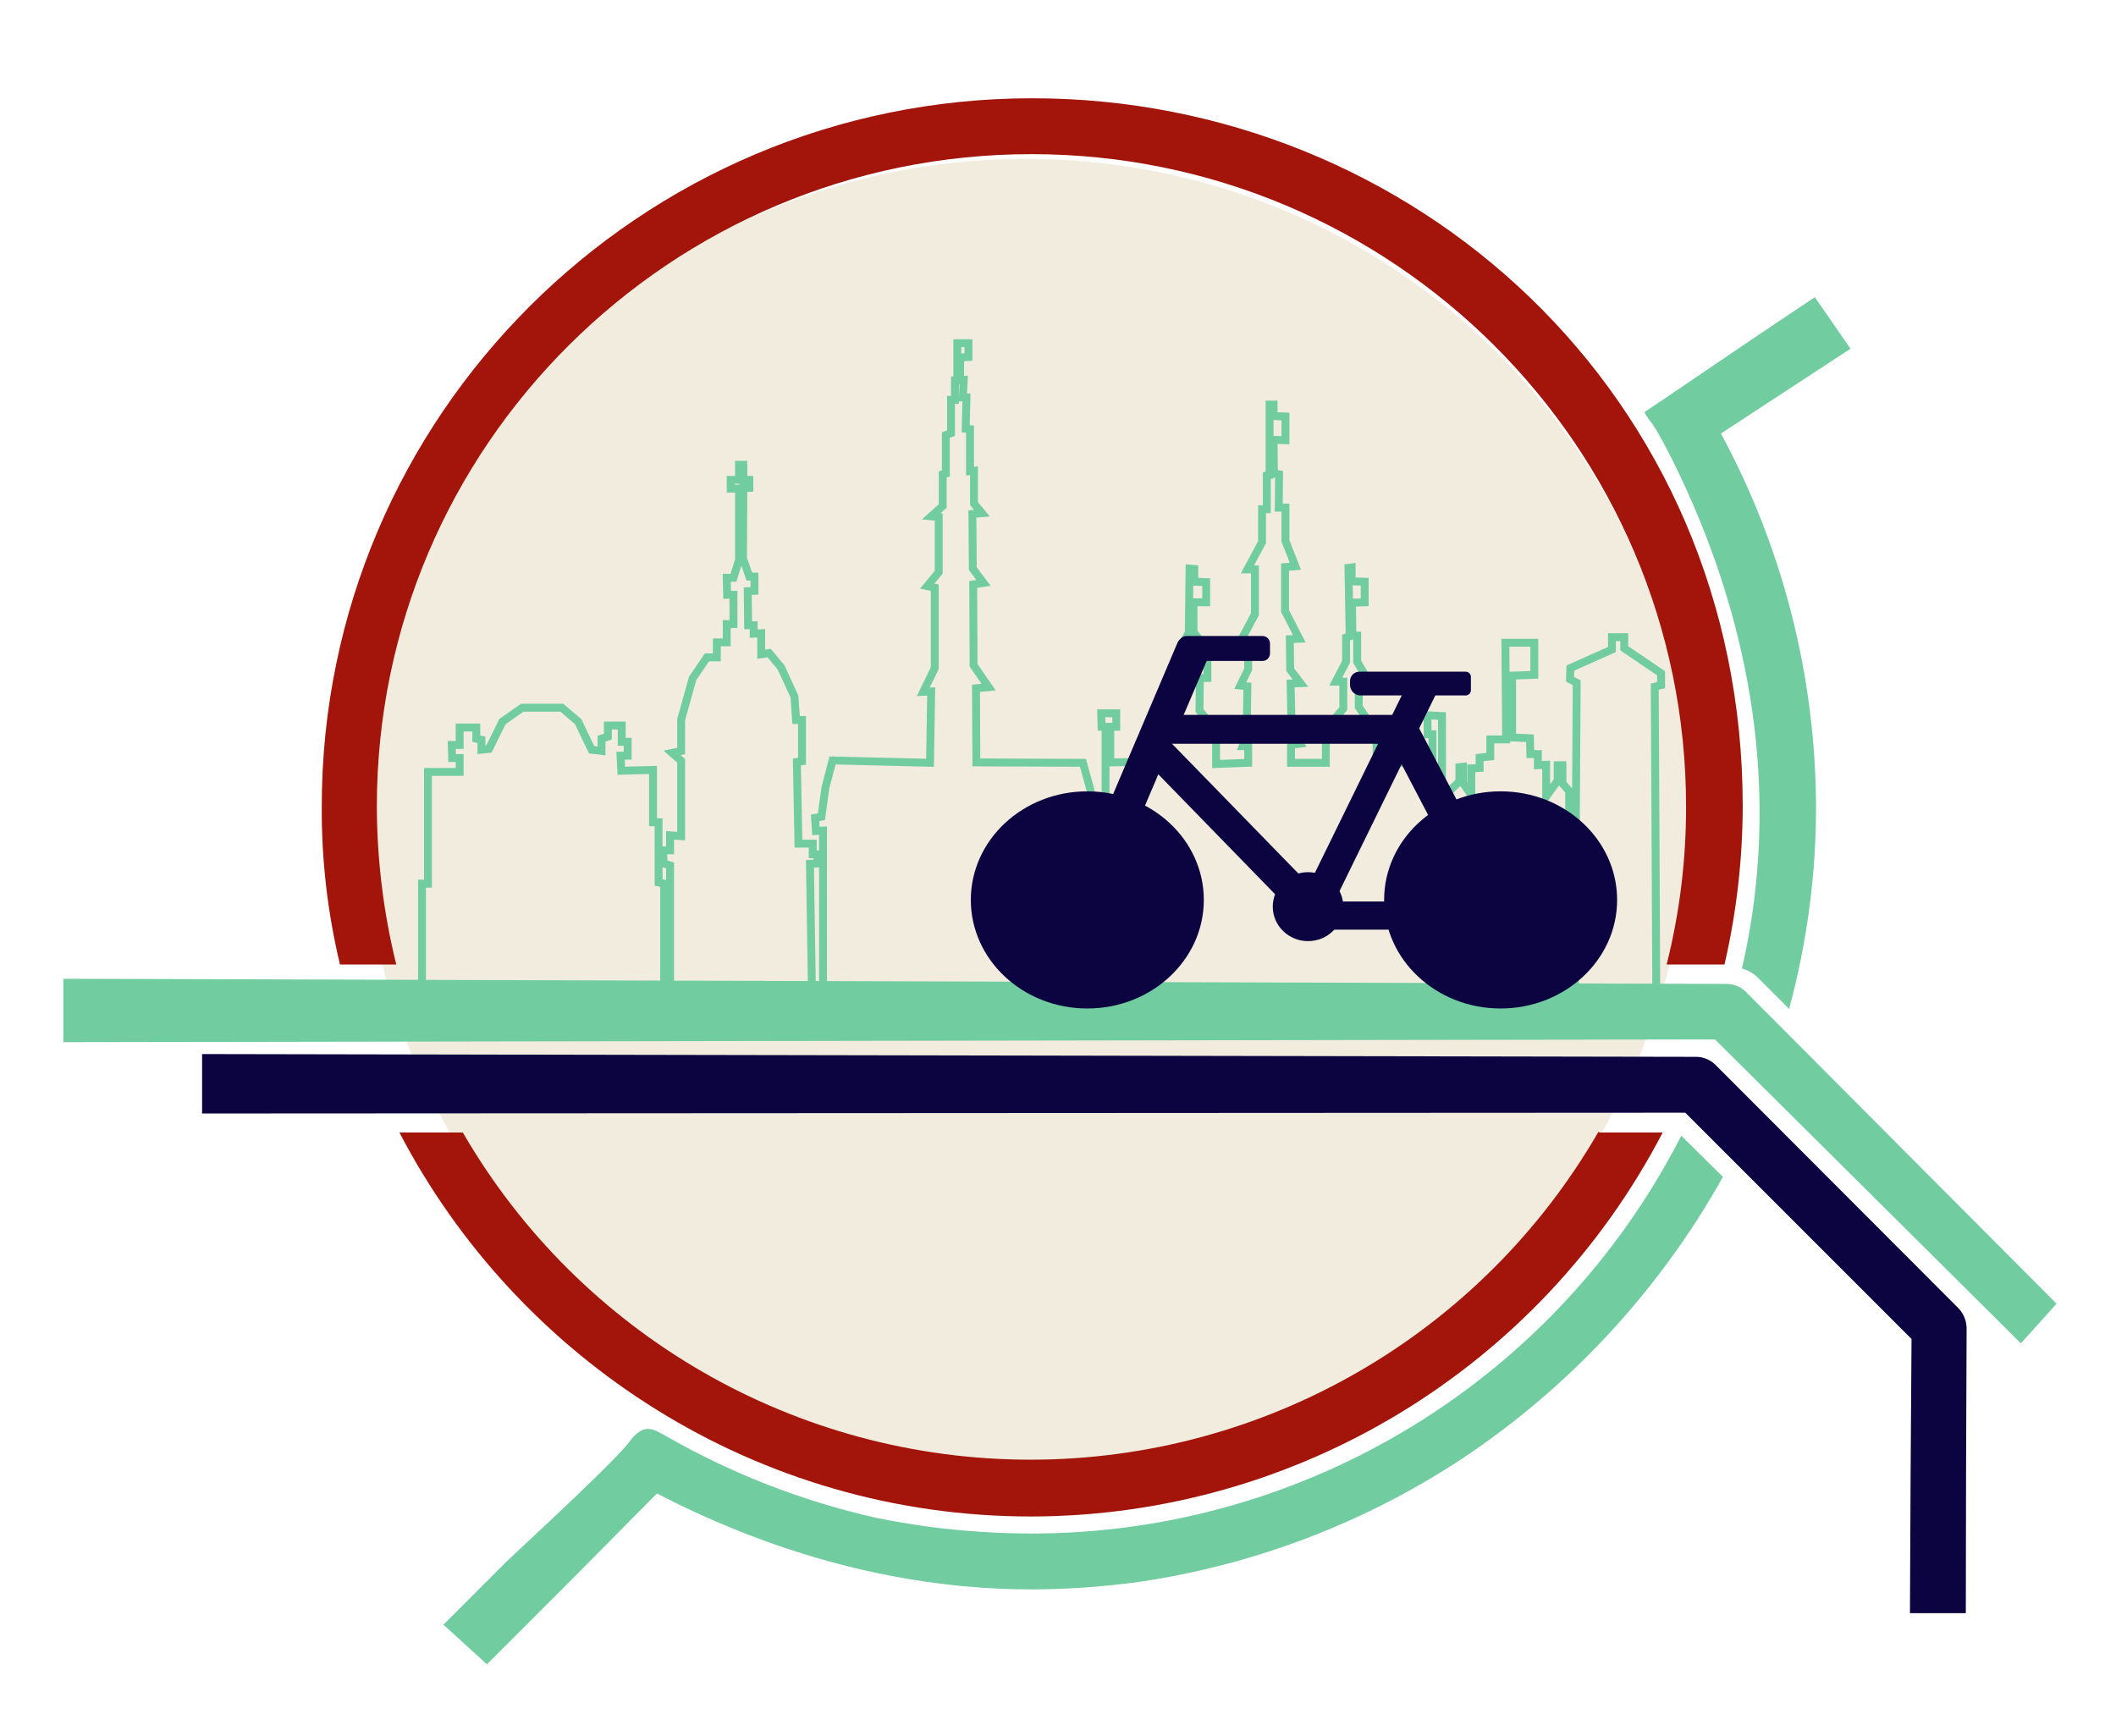
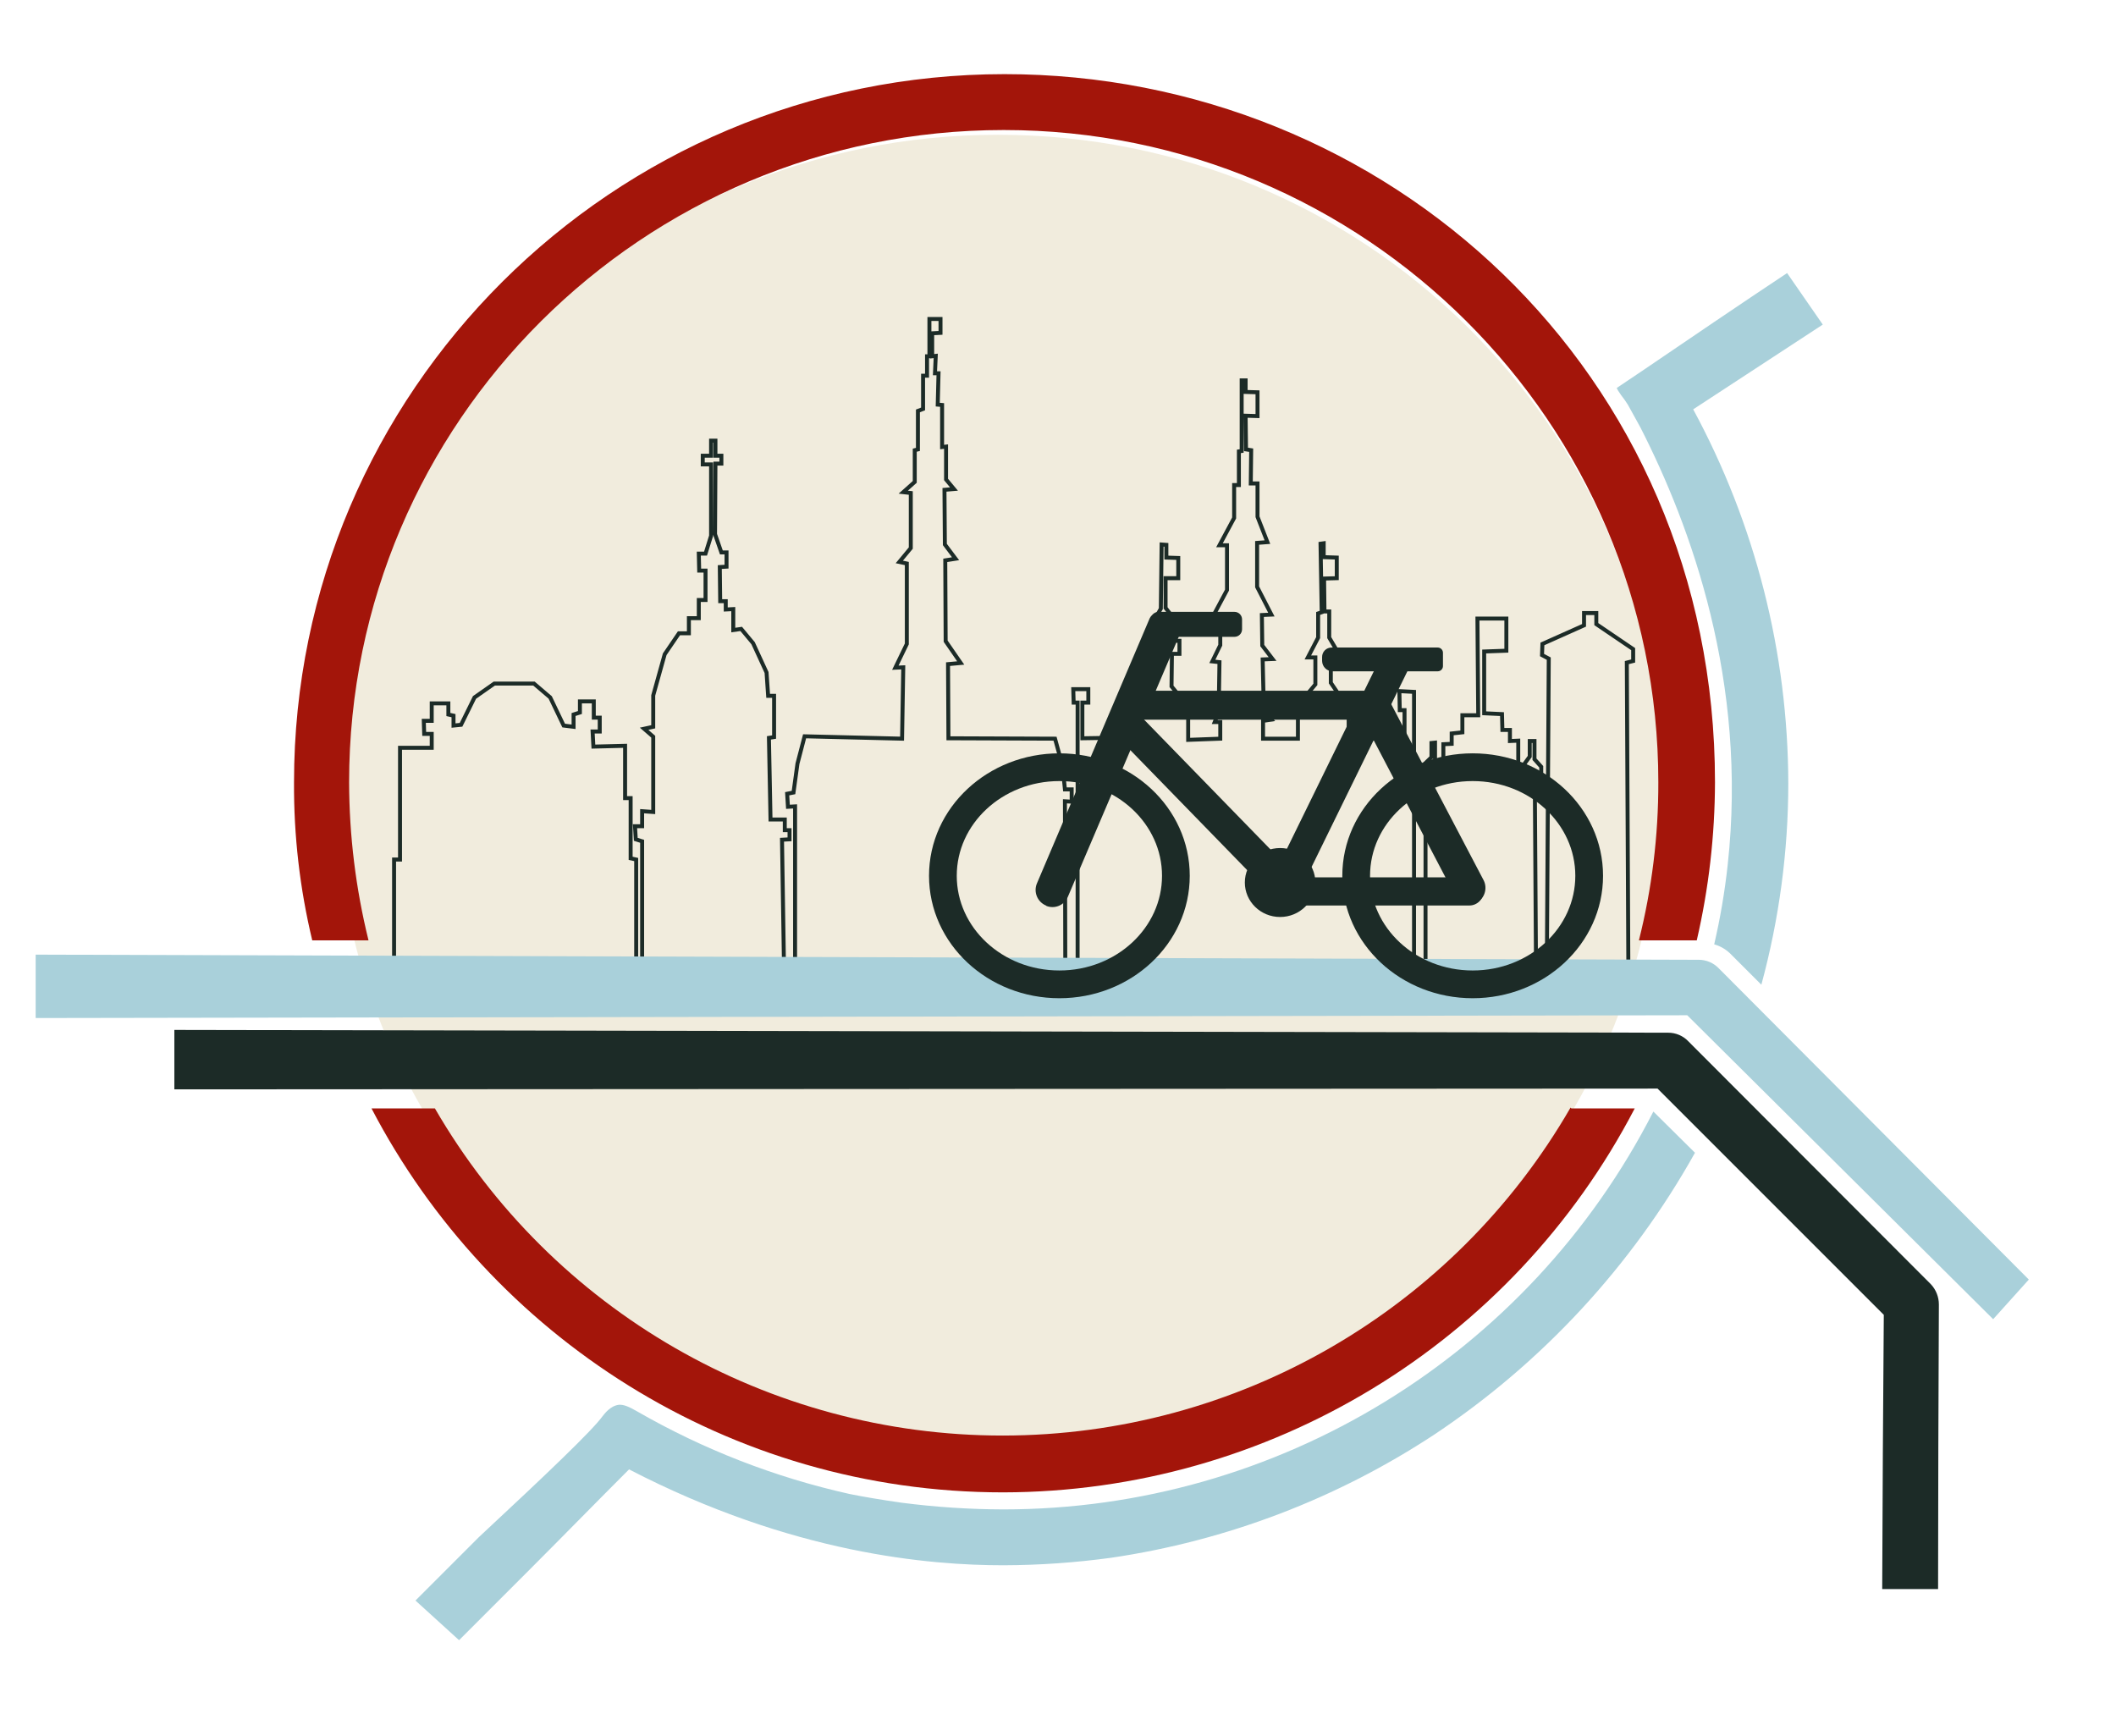
<svg xmlns="http://www.w3.org/2000/svg" id="Layer_1" data-name="Layer 1" viewBox="0 0 534 438">
  <defs>
-     <style>.cls-1{fill:#f1ecdd;}.cls-2{fill:none;stroke:#71cca0;stroke-miterlimit:10;stroke-width:1.99px;}.cls-3{fill:#a3150a;}.cls-4{fill:#71cca0;}.cls-5{fill:#0c0440;}</style>
+     <style>.cls-1{fill:#f1ecdd;}.cls-2,.cls-6{fill:none;stroke:#1c2b27;stroke-miterlimit:10;}.cls-3{fill:#a3150a;}.cls-4{fill:#a9d0da;}.cls-5{fill:#1c2b27;}.cls-6{stroke-width:7px;}</style>
  </defs>
-   <ellipse class="cls-1" cx="258.9" cy="204.6" rx="167.1" ry="164.5" />
-   <polygon class="cls-2" points="102.7 253.2 106.5 253.2 106.5 223 108 223 108 194.8 116 194.8 116 191.3 114.1 191.3 114 188 116 188 116 183.6 120.2 183.6 120.2 186.4 121.5 186.7 121.5 189.2 123.4 189 126.8 182.1 131.8 178.6 141.8 178.6 145.9 182.1 149.3 189.2 151.8 189.5 151.8 186.4 153.4 185.9 153.4 183.1 156.9 183.1 156.9 187.2 158.4 187.2 158.4 190.7 156.6 190.7 156.8 194.5 164.8 194.3 164.8 207.5 166.2 207.5 166.2 222.7 167.6 223 167.6 249.9 169.1 249.6 169.1 218.4 167.5 217.9 167.3 214.6 169.1 214.6 169.1 210.8 171.9 211 171.9 192 169.6 190 171.9 189.5 171.9 181.6 174.8 171.2 178.4 165.9 180.9 165.9 180.9 162.1 183.4 162.1 183.4 157.5 185.1 157.5 185.1 150.1 183.5 150.1 183.4 145.8 185.1 145.8 186.5 141.3 186.5 123.3 184.4 123.3 184.4 121.1 186.5 121.1 186.5 117.3 187.6 117.3 187.6 121.1 189.1 121.1 189.1 123.1 187.6 123.1 187.5 140.9 189.1 145.5 190.4 145.5 190.4 149.1 188.7 149.2 188.8 157.8 190.2 157.8 190.2 159.9 192.1 159.8 192.1 165.1 194.1 164.8 197.1 168.4 200.5 175.8 200.9 181.7 202.4 181.7 202.4 192.1 201.1 192.3 201.5 212.9 205.1 212.9 205.1 215.6 206.3 215.6 206.3 217.9 204.4 218 204.9 250 207.7 249.9 207.7 212 207.7 209.6 205.9 209.7 205.7 206.4 207.3 206.1 208.3 198.8 210.1 191.9 234.7 192.5 235 174.5 233 174.6 235.9 168.6 235.9 148.3 234 147.9 236.9 144.4 236.9 130.5 235 130.3 237.9 127.7 237.9 119.7 238.7 119.5 238.7 109.8 240 109.3 240 100.9 241 100.9 241 96 241.6 96 241.6 86.6 244.4 86.6 244.4 90.1 242.3 90.2 242.3 96 243.2 95.9 243 100.3 243.9 100.3 243.7 108.2 244.8 108.3 244.8 118.9 245.8 118.8 245.8 127.1 247.8 129.5 245.4 129.7 245.5 143.5 248.2 147.1 245.6 147.5 245.7 167.9 249.5 173.4 246.3 173.7 246.4 192.4 273.3 192.5 275.2 199.4 275.8 205.3 277.5 205.3 277.5 208.4 275.8 208.3 275.9 253.2 279 253.2 279 183.4 278 183.4 277.9 180 281.7 180 281.7 183.4 280.2 183.4 280.2 192.4 293.3 192.2 293.3 184.5 297.7 179.4 297.7 171.5 296.2 171.6 296.2 168.2 298.8 167.9 298.8 161.8 300 159.7 300.2 143.5 301.4 143.6 301.4 146.8 304.4 146.9 304.4 152 301.2 152 301.2 159.5 302.6 161.3 302.8 167.8 304.7 167.8 304.7 171.1 302.8 171.1 302.7 179.3 306.9 184.4 306.9 192.8 315 192.5 315 188.3 313.6 188.3 314.6 185.8 314.8 173.2 313 173 315 168.9 315 162.6 312.8 162.3 316.7 155 316.7 143.7 314.8 143.7 318.5 136.8 318.5 128.5 319.7 128.5 319.7 120 320.4 119.9 320.4 102.1 321.4 102.1 321.4 105 324.4 105.1 324.4 111.1 321.4 111 321.5 119.5 322.8 119.7 322.7 128.1 324.4 128.1 324.4 136.5 326.9 142.9 324.3 143.1 324.3 154.2 327.9 161.2 325.5 161.3 325.6 169 328.2 172.4 325.7 172.5 326 185.4 327.9 187.7 325.8 188 325.8 192.5 334.6 192.5 334.6 184.1 339 178.8 339 172 337.1 172 339.7 167 339.7 160.9 340.6 160.6 340.3 143.3 341.1 143.2 341.1 146.7 344.4 146.8 344.4 152 341.2 152.1 341.3 160.4 342.5 160.4 342.5 167 345.1 171.4 342.9 171.6 342.9 178.4 347.4 185 347.4 192.5 361.5 192.5 361.5 185.3 360.3 185.3 360.2 180.5 363.9 180.7 363.9 253.2 366.8 253.2 366.8 206.3 365.6 206.3 365.7 199.7 368.3 197.2 368.3 193.6 369.2 193.5 369.2 197.6 371.3 200.6 371.3 193.9 373.4 193.8 373.4 191.2 376.1 190.9 376.1 186.6 380.1 186.6 379.9 162.2 387.2 162.2 387.2 170.3 381.6 170.5 381.6 186.1 386.1 186.3 386.2 190.3 388.1 190.3 388.1 193.1 390.2 193 390.2 201 393.1 197 393.1 193.1 394.3 193.1 394.3 197.7 396 199.6 396 206.9 394.4 206.9 394.7 253.2 397.4 252.5 397.9 172.3 396.2 171.4 396.3 168.6 406.8 163.9 406.8 160.8 409.9 160.8 409.9 163.6 419.2 169.9 419.2 172.9 417.6 173.3 418 253.2 102.7 253.2" />
-   <path class="cls-3" d="M100,243.4a168.27,168.27,0,0,1-4.9-39.9c0-90.8,74.1-164.6,165.2-164.6s165.2,73.8,165.2,164.6a162.08,162.08,0,0,1-4.9,39.9h14.6a178.94,178.94,0,0,0,4.6-39.9c0-103.9-83.1-178.7-179.3-178.7C161.6,24.8,81.2,105,81.2,203.5a166.76,166.76,0,0,0,4.6,39.9Z" />
-   <path class="cls-4" d="M421,114c12.7,24.9,27.1,64.1,22,110.4a170.47,170.47,0,0,1-3.4,20,9.59,9.59,0,0,1,4.4,2.7l7.5,7.5a194.29,194.29,0,0,0,6.8-50.8,199.39,199.39,0,0,0-24-94.4L467,88l-9-13c-12.2,8.1-24.4,16.4-36.6,24.7L415,104l.3.6A27.31,27.31,0,0,0,417,107l.8,1.2C419.1,110.4,420.7,113.4,421,114Z" />
-   <path class="cls-3" d="M403.4,285.6a165.54,165.54,0,0,1-286.6.2h-16c29.9,57.4,90.1,96.9,159.4,96.9a180,180,0,0,0,159.4-96.9h-16Z" />
-   <path class="cls-4" d="M434.8,297l-10.5-10.4A184.2,184.2,0,0,1,260.3,387a203.23,203.23,0,0,1-25.8-1.7c-4.9-.7-9.7-1.5-13.1-2.2a190.65,190.65,0,0,1-53.5-20.8c-2.1-1.2-3.4-1.8-4.7-1.7-2.2.3-3.6,2.3-4.1,2.9-2.6,3.6-13.8,14.3-31.2,30.5l-16,16,11,10,18-18c8.4-8.4,16.6-16.8,24.9-25.1,41.3,21.4,76,24.2,94.5,24.2a206,206,0,0,0,27.2-1.9A201.76,201.76,0,0,0,369,368.1,206.58,206.58,0,0,0,434.8,297Z" />
-   <path class="cls-4" d="M510,339l-77.2-76.7L16,263V247l419.7,1.3a7,7,0,0,1,5.1,2.2L519,329Z" />
-   <path class="cls-5" d="M482,407c.1-23,.2-46.1.4-69.1l-57.1-57.1L51,281V266l377,.7a7,7,0,0,1,5.1,2.2l61.2,61.3a7.44,7.44,0,0,1,2,5.1c-.1,23.9-.2,47.9-.2,71.8H482Z" />
-   <ellipse class="cls-5" cx="274.4" cy="227.1" rx="29.4" ry="27.4" />
-   <path class="cls-5" d="M299.4,160.5h19.2a1.9,1.9,0,0,1,1.9,1.9v2.5a1.9,1.9,0,0,1-1.9,1.9H299.4a1.9,1.9,0,0,1-1.9-1.9v-2.5A1.9,1.9,0,0,1,299.4,160.5Z" />
-   <path class="cls-5" d="M329.9,234,289,192a1.05,1.05,0,0,1,0-1.3h0l4.6-3.9a1,1,0,0,1,1.4.1l40.9,42a.91.91,0,0,1,0,1.2l-.1.1-4.6,3.9A1.06,1.06,0,0,1,329.9,234Z" />
-   <path class="cls-5" d="M293.8,180.4H353a.9.9,0,0,1,.9.9v5.5a.9.9,0,0,1-.9.9H293.8a.9.9,0,0,1-.9-.9v-5.5A.9.9,0,0,1,293.8,180.4Z" />
-   <path class="cls-5" d="M327.8,228.5,356,170.9a1,1,0,0,1,1.3-.5l5.2,2.2a.88.88,0,0,1,.5,1.2v.1l-28.2,57.6a1,1,0,0,1-1.3.5l-5.2-2.2a1.14,1.14,0,0,1-.5-1.3Z" />
-   <path class="cls-5" d="M343.1,169.5h26.8a1.32,1.32,0,0,1,1.3,1.3v3.4a1.32,1.32,0,0,1-1.3,1.3H343.3a2.65,2.65,0,0,1-2.6-2.6h0v-1A2.37,2.37,0,0,1,343.1,169.5Z" />
-   <ellipse class="cls-5" cx="378.7" cy="227.1" rx="29.4" ry="27.4" />
-   <ellipse class="cls-5" cx="275" cy="226.8" rx="22.5" ry="20.7" />
-   <path class="cls-5" d="M271.1,234.7h0a4.2,4.2,0,0,0,5.4-2.2l28.7-67.3a2.27,2.27,0,0,0-1.1-2.8.1.1,0,0,1-.1-.1l-3.8-1.4a2.41,2.41,0,0,0-3,1.2l-28.5,67a4.27,4.27,0,0,0,2.3,5.5A.1.1,0,0,1,271.1,234.7Z" />
-   <ellipse class="cls-5" cx="378.8" cy="227.1" rx="22.5" ry="20.7" />
-   <path class="cls-5" d="M356.1,179.9l25.4,48.4a4.27,4.27,0,0,1-1.8,5.6c-.1,0-.2.1-.3.1h0a3.79,3.79,0,0,1-5-1.6l-25.7-49.1a.57.57,0,0,1,.2-.7h0l6.4-2.9a.55.55,0,0,1,.8.2Z" />
-   <path class="cls-5" d="M377.8,234.6H332.2a2.48,2.48,0,0,1-2.5-2.5V230a2.46,2.46,0,0,1,2.4-2.5h47.2a2.11,2.11,0,0,1,2.1,2.1v1.1A3.55,3.55,0,0,1,377.8,234.6Z" />
-   <ellipse class="cls-5" cx="330.1" cy="228.8" rx="8.9" ry="8.7" />
+   <ellipse class="cls-1" cx="251.85" cy="198.51" rx="167.1" ry="164.5" />
+   <polygon class="cls-2" points="95.65 247.1 99.45 247.1 99.45 216.91 100.95 216.91 100.95 188.71 108.95 188.71 108.95 185.21 107.05 185.21 106.95 181.91 108.95 181.91 108.95 177.5 113.15 177.5 113.15 180.31 114.45 180.6 114.45 183.1 116.35 182.91 119.75 176 124.75 172.5 134.75 172.5 138.85 176 142.25 183.1 144.75 183.41 144.75 180.31 146.35 179.81 146.35 177 149.85 177 149.85 181.1 151.35 181.1 151.35 184.6 149.55 184.6 149.75 188.41 157.75 188.21 157.75 201.41 159.15 201.41 159.15 216.6 160.55 216.91 160.55 243.81 162.05 243.5 162.05 212.31 160.45 211.81 160.25 208.5 162.05 208.5 162.05 204.71 164.85 204.91 164.85 185.91 162.55 183.91 164.85 183.41 164.85 175.5 167.75 165.1 171.35 159.81 173.85 159.81 173.85 156 176.35 156 176.35 151.41 178.05 151.41 178.05 144 176.45 144 176.35 139.71 178.05 139.71 179.45 135.21 179.45 117.2 177.35 117.2 177.35 115 179.45 115 179.45 111.2 180.55 111.2 180.55 115 182.05 115 182.05 117 180.55 117 180.45 134.81 182.05 139.41 183.35 139.41 183.35 143 181.65 143.1 181.75 151.71 183.15 151.71 183.15 153.81 185.05 153.71 185.05 159 187.05 158.71 190.05 162.31 193.45 169.71 193.85 175.6 195.35 175.6 195.35 186 194.05 186.21 194.45 206.81 198.05 206.81 198.05 209.5 199.25 209.5 199.25 211.81 197.35 211.91 197.85 243.91 200.65 243.81 200.65 205.91 200.65 203.5 198.85 203.6 198.65 200.31 200.25 200 201.25 192.71 203.05 185.81 227.65 186.41 227.95 168.41 225.95 168.5 228.85 162.5 228.85 142.21 226.95 141.81 229.85 138.31 229.85 124.41 227.95 124.2 230.85 121.61 230.85 113.61 231.65 113.41 231.65 103.7 232.95 103.2 232.95 94.81 233.95 94.81 233.95 89.91 234.55 89.91 234.55 80.5 237.35 80.5 237.35 84 235.25 84.11 235.25 89.91 236.15 89.81 235.95 94.2 236.85 94.2 236.65 102.11 237.75 102.2 237.75 112.81 238.75 112.7 238.75 121 240.75 123.41 238.35 123.61 238.45 137.41 241.15 141 238.55 141.41 238.65 161.81 242.45 167.31 239.25 167.6 239.35 186.31 266.25 186.41 268.15 193.31 268.75 199.21 270.45 199.21 270.45 202.31 268.75 202.21 268.85 247.1 271.95 247.1 271.95 177.31 270.95 177.31 270.85 173.91 274.65 173.91 274.65 177.31 273.15 177.31 273.15 186.31 286.25 186.1 286.25 178.41 290.65 173.31 290.65 165.41 289.15 165.5 289.15 162.1 291.75 161.81 291.75 155.71 292.95 153.6 293.15 137.41 294.35 137.5 294.35 140.71 297.35 140.81 297.35 145.91 294.15 145.91 294.15 153.41 295.55 155.21 295.75 161.71 297.65 161.71 297.65 165 295.75 165 295.65 173.21 299.85 178.31 299.85 186.71 307.95 186.41 307.95 182.21 306.55 182.21 307.55 179.71 307.75 167.1 305.95 166.91 307.95 162.81 307.95 156.5 305.75 156.21 309.65 148.91 309.65 137.6 307.75 137.6 311.45 130.71 311.45 122.41 312.65 122.41 312.65 113.91 313.35 113.81 313.35 96 314.35 96 314.35 98.91 317.35 99 317.35 105 314.35 104.91 314.45 113.41 315.75 113.61 315.65 122 317.35 122 317.35 130.41 319.85 136.81 317.25 137 317.25 148.1 320.85 155.1 318.45 155.21 318.55 162.91 321.15 166.31 318.65 166.41 318.95 179.31 320.85 181.6 318.75 181.91 318.75 186.41 327.55 186.41 327.55 178 331.95 172.71 331.95 165.91 330.05 165.91 332.65 160.91 332.65 154.81 333.55 154.5 333.25 137.21 334.05 137.1 334.05 140.6 337.35 140.71 337.35 145.91 334.15 146 334.25 154.31 335.45 154.31 335.45 160.91 338.05 165.31 335.85 165.5 335.85 172.31 340.35 178.91 340.35 186.41 354.45 186.41 354.45 179.21 353.25 179.21 353.15 174.41 356.85 174.6 356.85 247.1 359.75 247.1 359.75 200.21 358.55 200.21 358.65 193.6 361.25 191.1 361.25 187.5 362.15 187.41 362.15 191.5 364.25 194.5 364.25 187.81 366.35 187.71 366.35 185.1 369.05 184.81 369.05 180.5 373.05 180.5 372.85 156.1 380.15 156.1 380.15 164.21 374.55 164.41 374.55 180 379.05 180.21 379.15 184.21 381.05 184.21 381.05 187 383.15 186.91 383.15 194.91 386.05 190.91 386.05 187 387.25 187 387.25 191.6 388.95 193.5 388.95 200.81 387.35 200.81 387.65 247.1 390.35 246.41 390.85 166.21 389.15 165.31 389.25 162.5 399.75 157.81 399.75 154.71 402.85 154.71 402.85 157.5 412.15 163.81 412.15 166.81 410.55 167.21 410.95 247.1 95.65 247.1" />
+   <path class="cls-3" d="M93,237.31a168.27,168.27,0,0,1-4.9-39.9c0-90.8,74.1-164.6,165.2-164.6s165.2,73.8,165.2,164.6a162.08,162.08,0,0,1-4.9,39.9h14.6a178.94,178.94,0,0,0,4.6-39.9c0-103.9-83.1-178.7-179.3-178.7-98.9,0-179.3,80.2-179.3,178.7a166.76,166.76,0,0,0,4.6,39.9Z" />
+   <path class="cls-4" d="M414,107.91c12.7,24.9,27.1,64.1,22,110.4a170.47,170.47,0,0,1-3.4,20A9.59,9.59,0,0,1,437,241l7.5,7.5a194.29,194.29,0,0,0,6.8-50.8,199.39,199.39,0,0,0-24-94.4L460,81.91l-9-13c-12.2,8.1-24.4,16.4-36.6,24.7l-6.4,4.3.3.6a27.31,27.31,0,0,0,1.7,2.4l.8,1.2C412.05,104.31,413.65,107.31,414,107.91Z" />
+   <path class="cls-3" d="M396.35,279.51a165.54,165.54,0,0,1-286.6.2h-16c29.9,57.4,90.1,96.9,159.4,96.9a180,180,0,0,0,159.4-96.9h-16Z" />
+   <path class="cls-4" d="M427.75,290.91l-10.5-10.4a184.2,184.2,0,0,1-164,100.4,203.23,203.23,0,0,1-25.8-1.7c-4.9-.7-9.7-1.5-13.1-2.2a190.65,190.65,0,0,1-53.5-20.8c-2.1-1.2-3.4-1.8-4.7-1.7-2.2.3-3.6,2.3-4.1,2.9-2.6,3.6-13.8,14.3-31.2,30.5l-16,16,11,10,18-18c8.4-8.4,16.6-16.8,24.9-25.1,41.3,21.4,76,24.2,94.5,24.2a206,206,0,0,0,27.2-1.9A201.76,201.76,0,0,0,362,362,206.58,206.58,0,0,0,427.75,290.91Z" />
+   <path class="cls-4" d="M503,332.91l-77.2-76.7L9,256.91v-16l419.7,1.3a7,7,0,0,1,5.1,2.2l78.2,78.5Z" />
+   <path class="cls-5" d="M475,400.91c.1-23,.2-46.1.4-69.1l-57.1-57.1-374.3.2v-15l377,.7a7,7,0,0,1,5.1,2.2l61.2,61.3a7.44,7.44,0,0,1,2,5.1c-.1,23.9-.2,47.9-.2,71.8H475Z" />
+   <ellipse class="cls-6" cx="267.35" cy="221.01" rx="29.4" ry="27.4" />
+   <path class="cls-5" d="M292.35,154.41h19.2a1.9,1.9,0,0,1,1.9,1.9v2.5a1.9,1.9,0,0,1-1.9,1.9h-19.2a1.9,1.9,0,0,1-1.9-1.9v-2.5A1.9,1.9,0,0,1,292.35,154.41Z" />
+   <path class="cls-5" d="M322.85,227.91l-40.9-42a1.05,1.05,0,0,1,0-1.3h0l4.6-3.9a1,1,0,0,1,1.4.1l40.9,42a.91.91,0,0,1,0,1.2l-.1.1-4.6,3.9A1.06,1.06,0,0,1,322.85,227.91Z" />
+   <path class="cls-5" d="M286.75,174.31H346a.9.9,0,0,1,.9.9v5.5a.9.9,0,0,1-.9.9h-59.2a.9.9,0,0,1-.9-.9v-5.5A.9.9,0,0,1,286.75,174.31Z" />
+   <path class="cls-5" d="M320.75,222.41l28.2-57.6a1,1,0,0,1,1.3-.5l5.2,2.2a.88.88,0,0,1,.5,1.2v.1l-28.2,57.6a1,1,0,0,1-1.3.5l-5.2-2.2a1.14,1.14,0,0,1-.5-1.3Z" />
+   <path class="cls-5" d="M336.05,163.41h26.8a1.32,1.32,0,0,1,1.3,1.3v3.4a1.32,1.32,0,0,1-1.3,1.3h-26.6a2.65,2.65,0,0,1-2.6-2.6h0v-1A2.37,2.37,0,0,1,336.05,163.41Z" />
+   <ellipse class="cls-6" cx="371.65" cy="221.01" rx="29.4" ry="27.4" />
+   <path class="cls-5" d="M264.05,228.61h0a4.2,4.2,0,0,0,5.4-2.2l28.7-67.3a2.27,2.27,0,0,0-1.1-2.8.1.1,0,0,1-.1-.1l-3.8-1.4a2.41,2.41,0,0,0-3,1.2l-28.5,67a4.27,4.27,0,0,0,2.3,5.5A.1.1,0,0,1,264.05,228.61Z" />
+   <path class="cls-5" d="M349.05,173.81l25.4,48.4a4.27,4.27,0,0,1-1.8,5.6c-.1,0-.2.1-.3.1h0a3.79,3.79,0,0,1-5-1.6l-25.7-49.1a.57.57,0,0,1,.2-.7h0l6.4-2.9a.55.55,0,0,1,.8.2Z" />
+   <path class="cls-5" d="M370.75,228.51h-45.6a2.48,2.48,0,0,1-2.5-2.5v-2.1a2.46,2.46,0,0,1,2.4-2.5h47.2a2.11,2.11,0,0,1,2.1,2.1v1.1A3.55,3.55,0,0,1,370.75,228.51Z" />
+   <ellipse class="cls-5" cx="323.05" cy="222.71" rx="8.9" ry="8.7" />
</svg>
